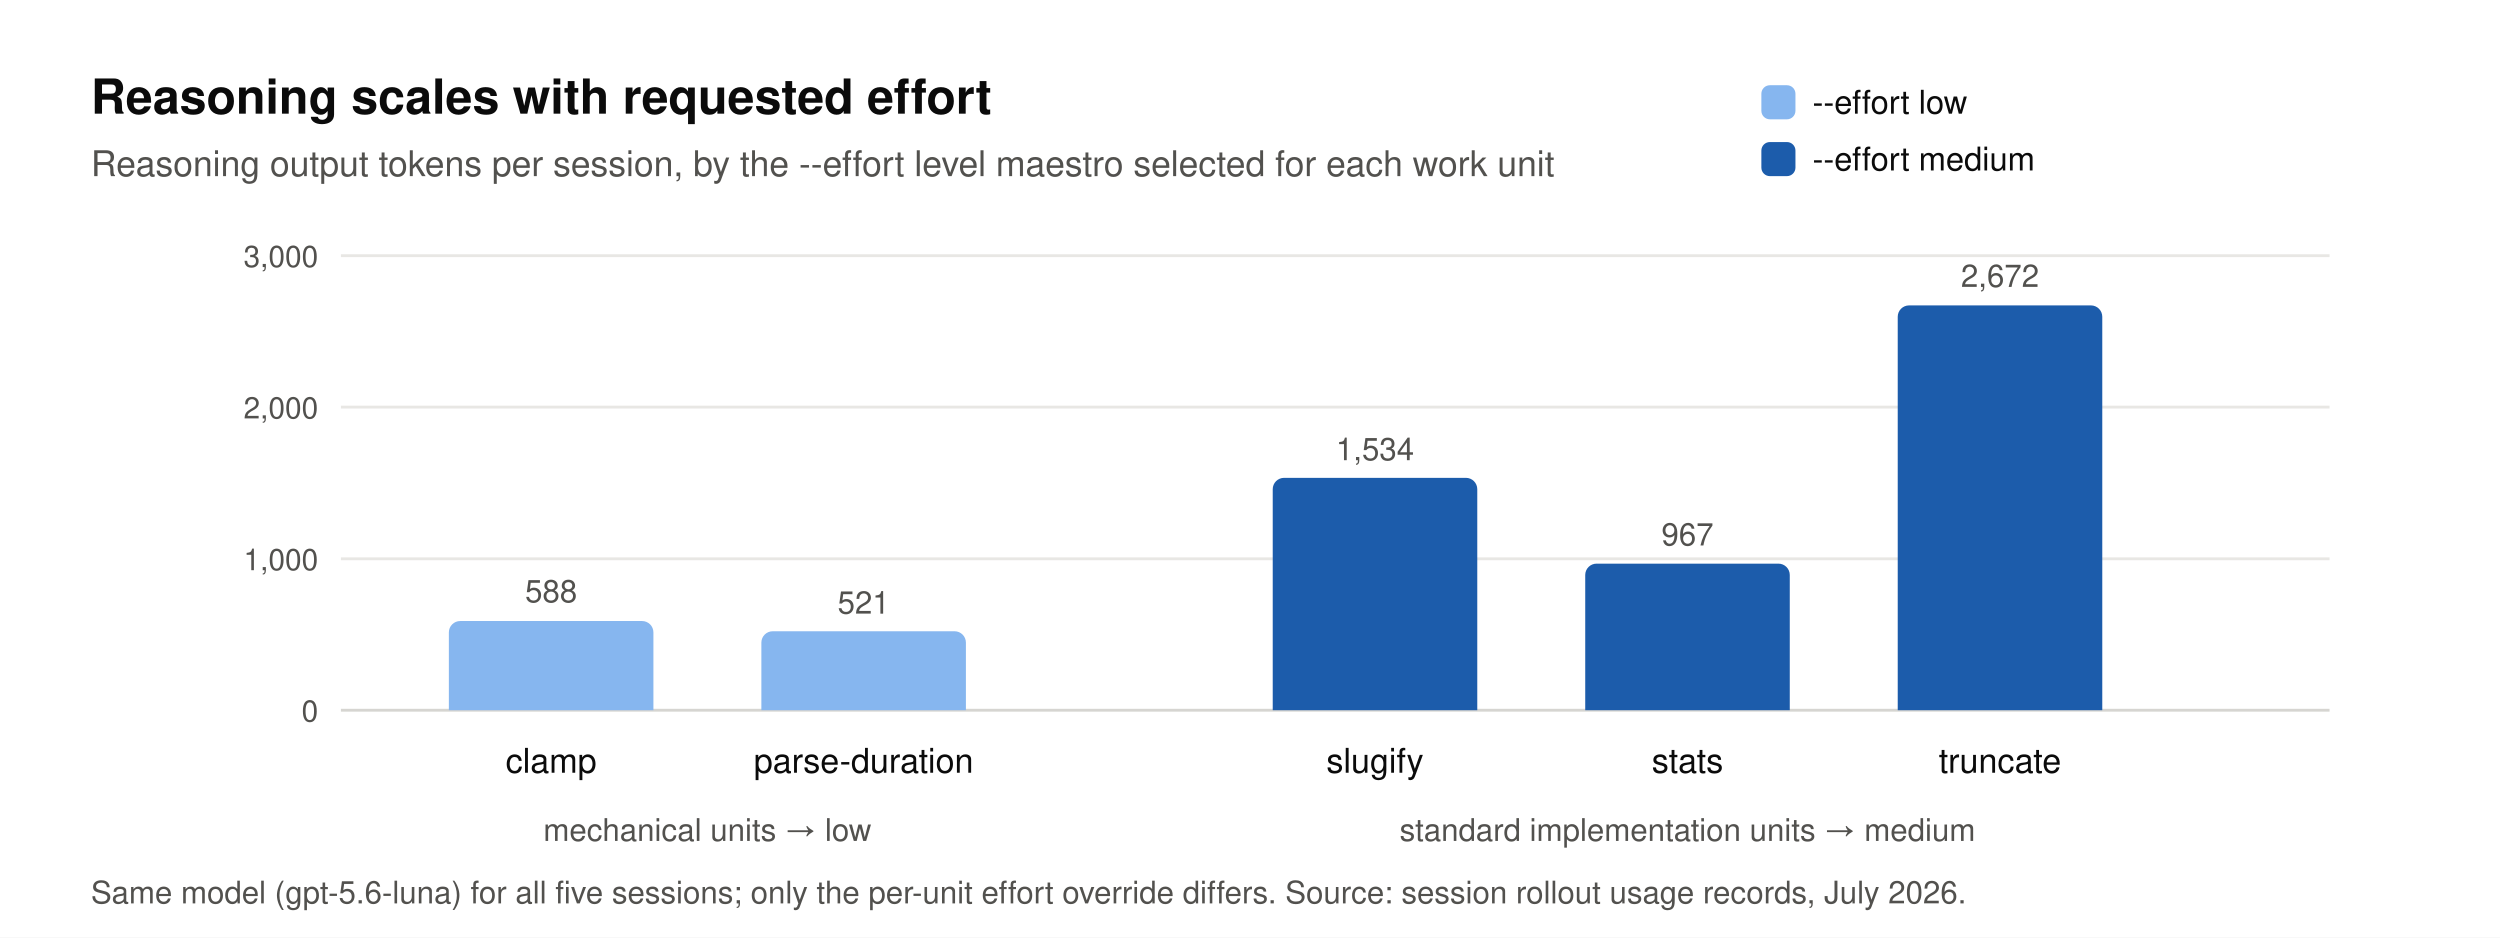
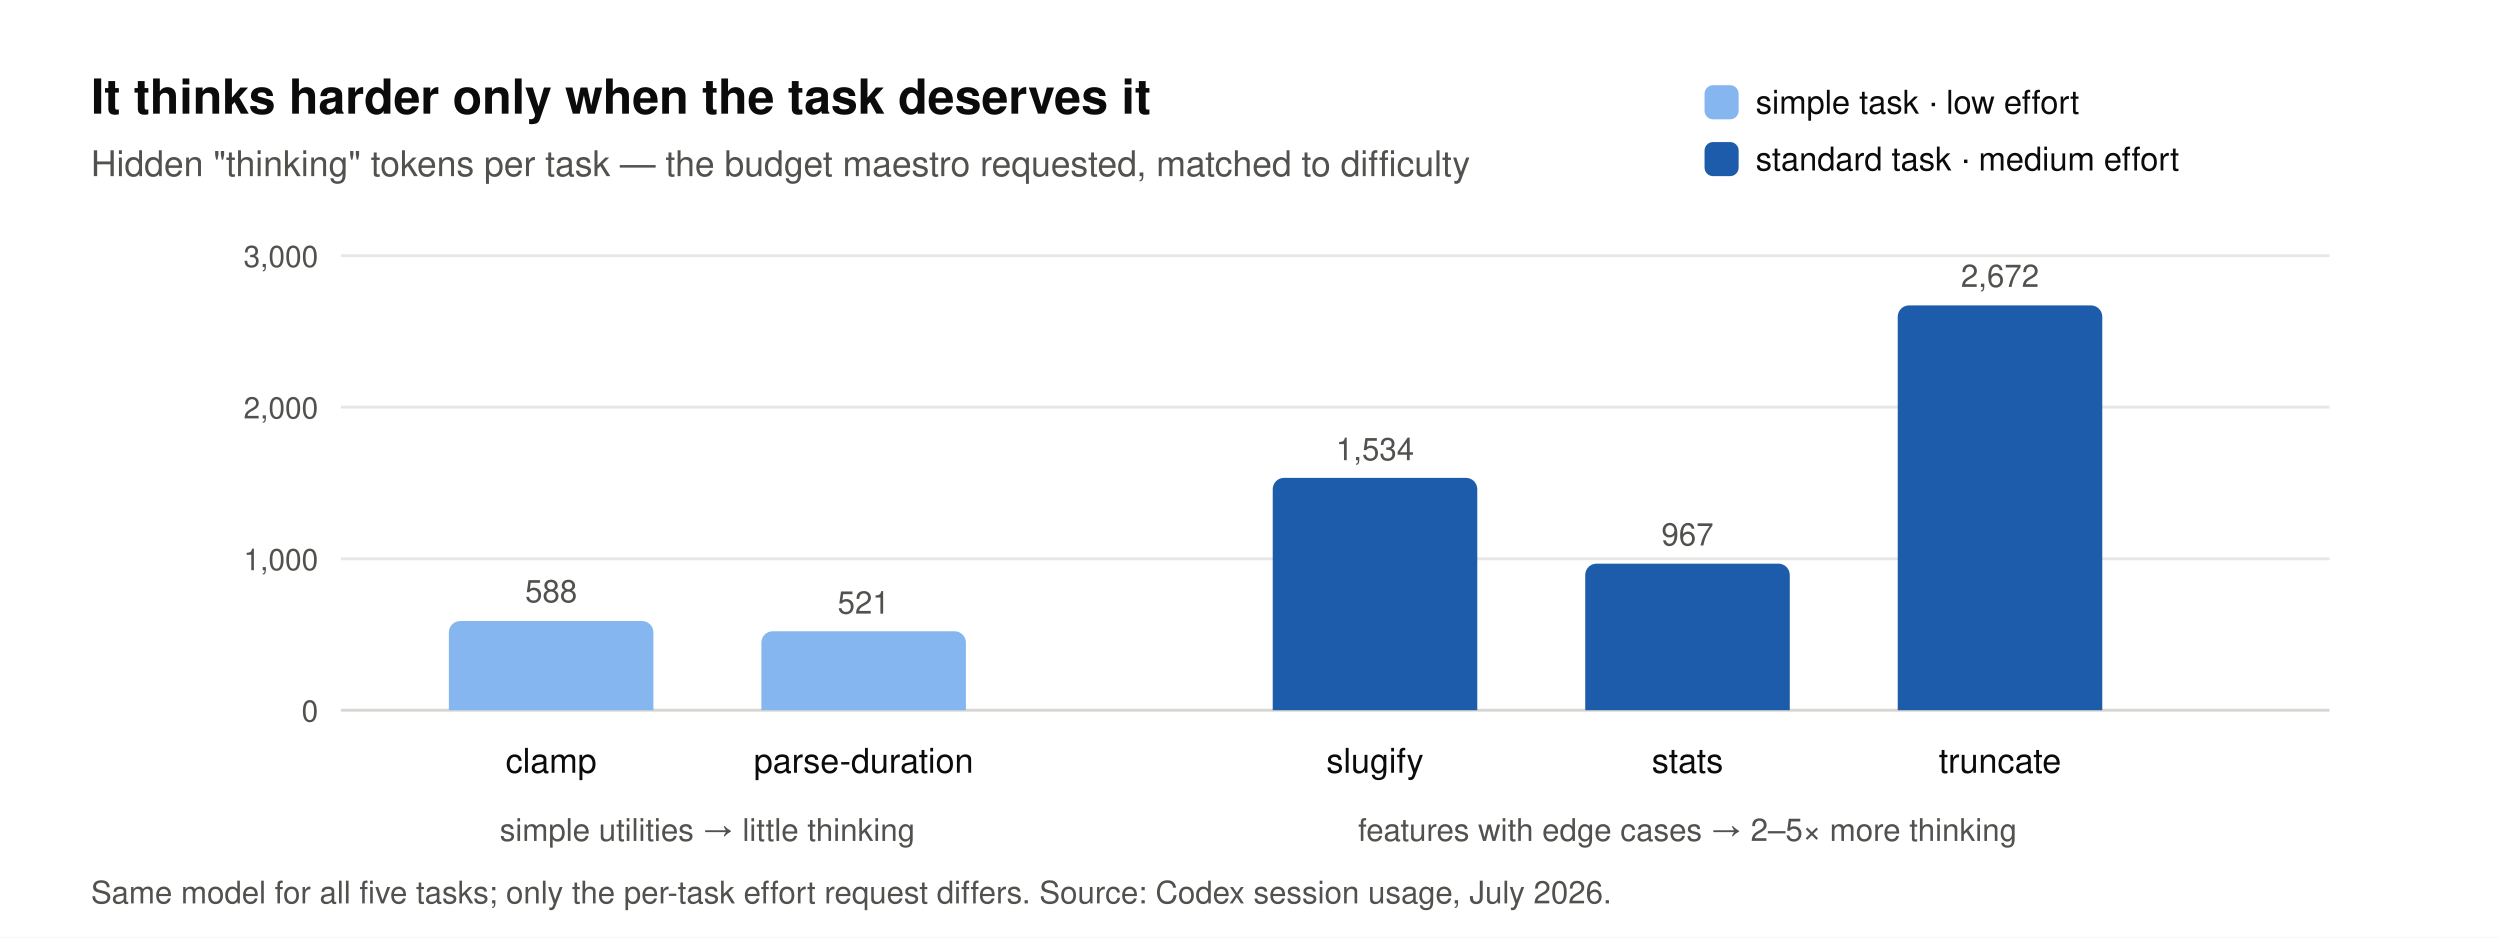
<svg xmlns="http://www.w3.org/2000/svg" width="880" height="330" viewBox="0 0 880 330" font-family="Helvetica, Arial, sans-serif">
  <rect width="880" height="330" fill="#ffffff" />
-   <text x="32" y="40" font-size="17" font-weight="600" fill="#0b0b0b">Reasoning scales with requested effort</text>
-   <text x="32" y="62" font-size="12.5" fill="#52514e">Reasoning output tokens per session, by the --effort level maestro selected for each work unit</text>
+   <text x="32" y="40" font-size="17" font-weight="600" fill="#0b0b0b">It thinks harder only when the task deserves it</text>
+   <text x="32" y="62" font-size="12.5" fill="#52514e">Hidden "thinking" tokens per task — the budget maestro requested, matched to difficulty</text>
  <g font-size="11.5" fill="#0b0b0b">
-     <rect x="620" y="30" width="12" height="12" rx="3" fill="#86b6ef" />
-     <text x="638" y="40">--effort low</text>
-     <rect x="620" y="50" width="12" height="12" rx="3" fill="#1c5cab" />
-     <text x="638" y="60">--effort medium</text>
+     <rect x="600" y="30" width="12" height="12" rx="3" fill="#86b6ef" />
+     <text x="618" y="40">simple task · low effort</text>
+     <rect x="600" y="50" width="12" height="12" rx="3" fill="#1c5cab" />
+     <text x="618" y="60">standard task · medium effort</text>
  </g>
  <g stroke="#e8e7e4" stroke-width="1">
    <line x1="120" y1="196.7" x2="820" y2="196.7" />
    <line x1="120" y1="143.3" x2="820" y2="143.3" />
    <line x1="120" y1="90" x2="820" y2="90" />
  </g>
  <line x1="120" y1="250" x2="820" y2="250" stroke="#d6d5d1" stroke-width="1" />
  <g font-size="10.5" fill="#52514e" text-anchor="end">
    <text x="112" y="254">0</text>
    <text x="112" y="200.7">1,000</text>
    <text x="112" y="147.3">2,000</text>
    <text x="112" y="94">3,000</text>
  </g>
  <g fill="#86b6ef">
    <path d="M158 250 v-27.4 a4 4 0 0 1 4 -4 h64 a4 4 0 0 1 4 4 v27.4 z" />
    <path d="M268 250 v-23.8 a4 4 0 0 1 4 -4 h64 a4 4 0 0 1 4 4 v23.8 z" />
  </g>
  <g fill="#1c5cab">
    <path d="M448 250 v-77.8 a4 4 0 0 1 4 -4 h64 a4 4 0 0 1 4 4 v77.8 z" />
    <path d="M558 250 v-47.6 a4 4 0 0 1 4 -4 h64 a4 4 0 0 1 4 4 v47.6 z" />
    <path d="M668 250 v-138.5 a4 4 0 0 1 4 -4 h64 a4 4 0 0 1 4 4 v138.5 z" />
  </g>
  <g font-size="11" fill="#52514e" text-anchor="middle">
    <text x="194" y="212">588</text>
    <text x="304" y="216">521</text>
    <text x="484" y="162">1,534</text>
    <text x="594" y="192">967</text>
    <text x="704" y="101">2,672</text>
  </g>
  <g font-size="12" fill="#0b0b0b" text-anchor="middle">
    <text x="194" y="272">clamp</text>
    <text x="304" y="272">parse-duration</text>
    <text x="484" y="272">slugify</text>
    <text x="594" y="272">stats</text>
    <text x="704" y="272">truncate</text>
  </g>
  <g font-size="11" fill="#52514e" text-anchor="middle">
-     <text x="249" y="296">mechanical units → low</text>
-     <text x="594" y="296">standard implementation units → medium</text>
+     <text x="249" y="296">simple utilities → little thinking</text>
+     <text x="594" y="296">features with edge cases → 2–5× more thinking</text>
  </g>
-   <text x="32" y="318" font-size="11" fill="#52514e">Same model (gpt-5.6-luna) for all five sessions; only the per-unit effort override differs. Source: session rollout usage records, July 2026.</text>
+   <text x="32" y="318" font-size="11" fill="#52514e">Same model for all five tasks; only the per-task effort request differs. Source: Codex session usage, July 2026.</text>
</svg>
